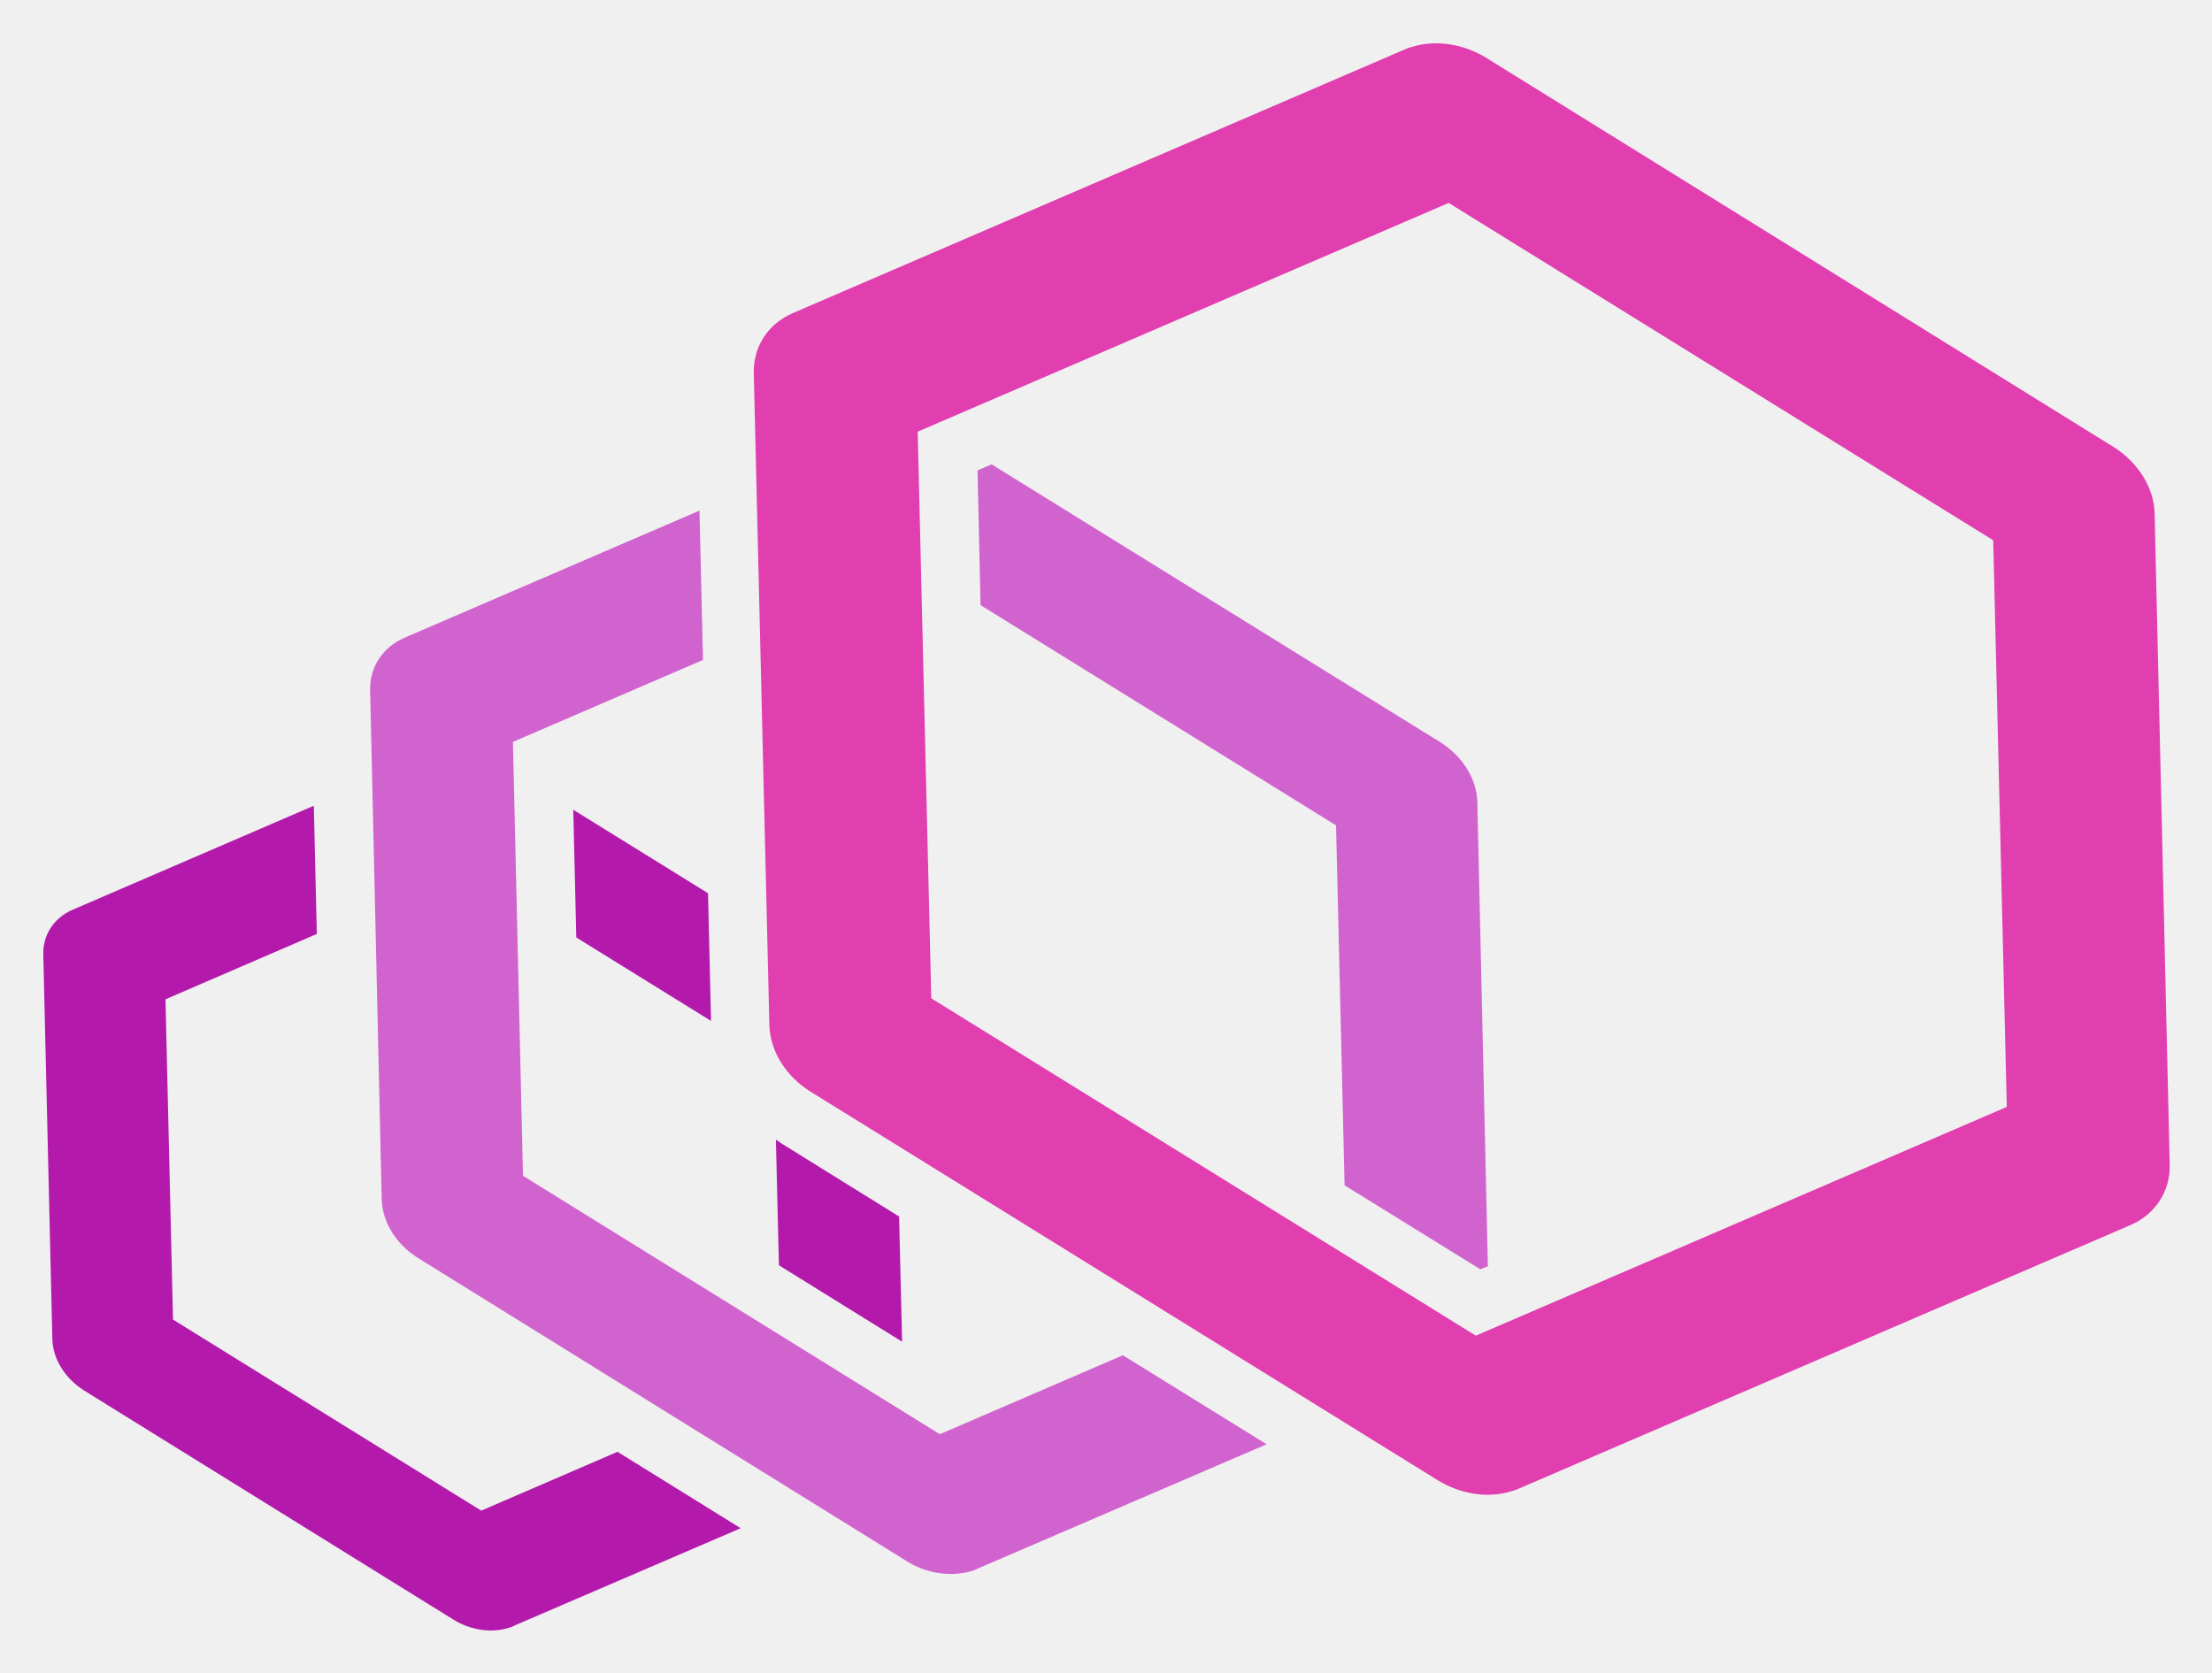
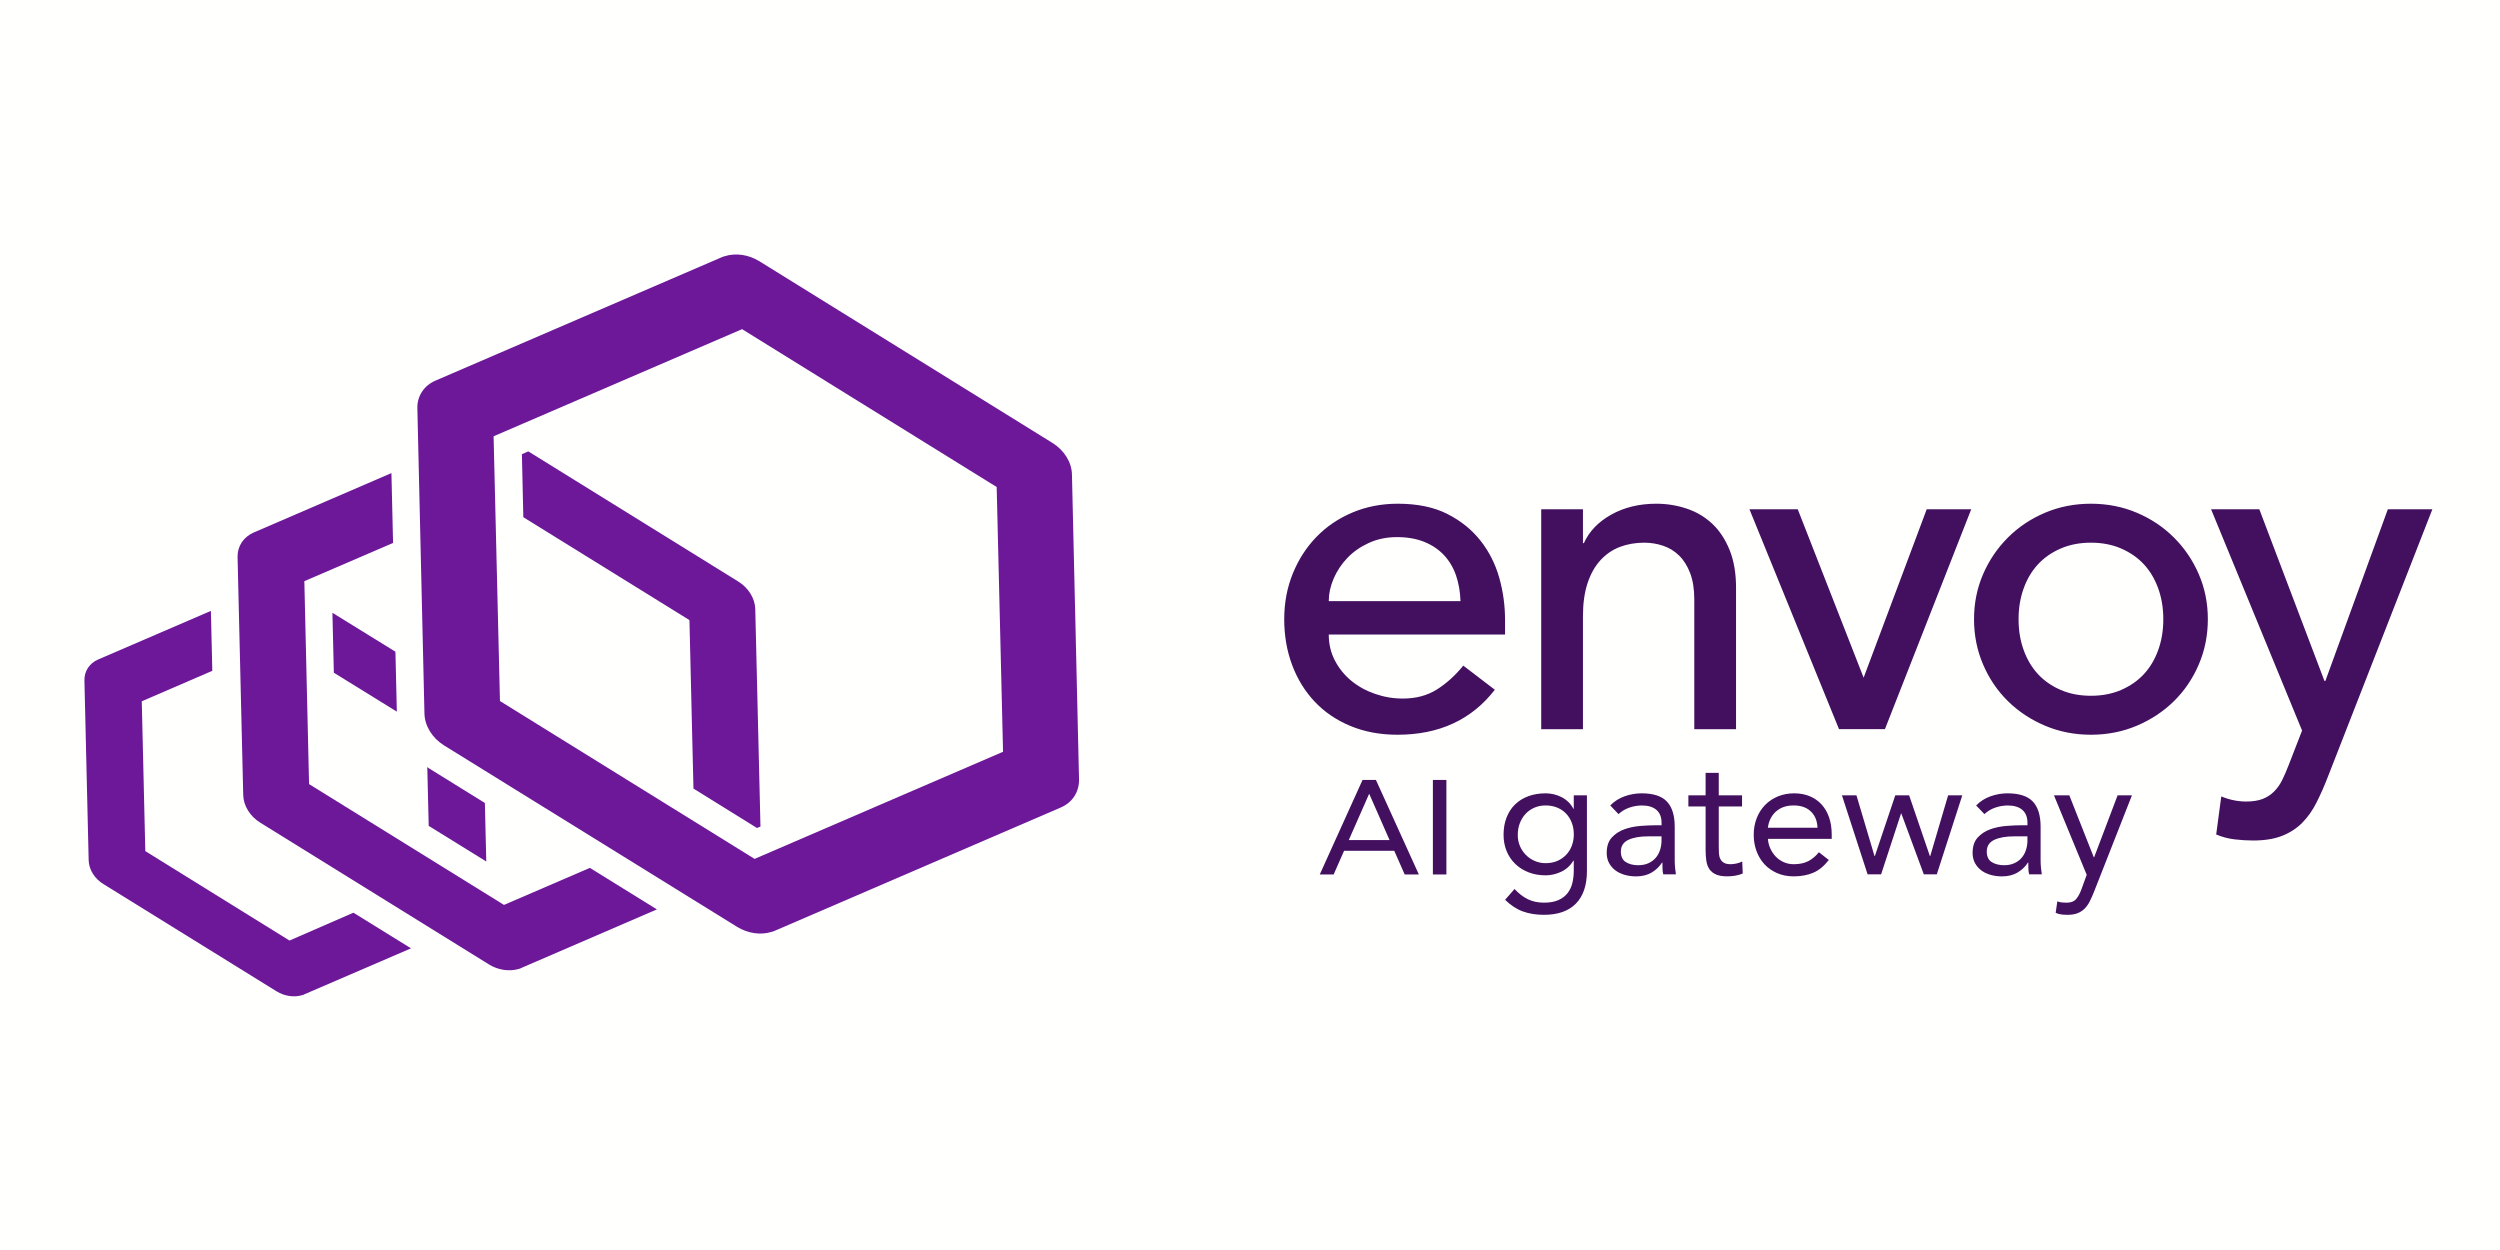
- <svg xmlns="http://www.w3.org/2000/svg" role="img" viewBox="-4.21 49.54 439.92 332.67">
-   <style>svg {enable-background:new 0 0 432 432}</style>
-   <path fill="#b31aab" d="M109.8 210.6l.6 25.4 26.8 16.6-.6-25.4zm65.4 105.8l-.6-24.9-23.5-14.6c-.3-.2-.7-.5-1-.7l.6 25 24.5 15.2zM91.5 350l-61.3-38-1.5-63.7 30.1-13-.6-25.5-48 20.7c-3.7 1.6-5.9 5-5.8 8.9l1.8 76.5c.1 3.9 2.5 7.8 6.3 10.2L86 371.7c3.4 2.1 7.6 2.7 11 1.6.4-.1.7-.2 1-.4l45.1-19.4-24.5-15.2L91.5 350z" />
-   <path fill="#d163ce" d="M289.6 209.1c-.1-4.6-2.9-9.1-7.3-11.9L193 141.9l-2.8 1.2.6 26.8 70.7 43.8 1.7 71.6 27 16.7 1.5-.6-2.1-92.3zM182.7 334.8l-82.9-51.4-2-86.3 37.8-16.3-.7-29.7-58.7 25.3c-4.3 1.9-6.9 5.8-6.8 10.4L71.7 288c.1 4.6 2.9 9.1 7.3 11.8l97.2 60.3c4 2.5 8.8 3.1 12.9 1.9.4-.1.8-.3 1.2-.5l57.4-24.7-28.6-17.7-36.4 15.7z" />
-   <path fill="#e13eaf" d="M415.9 138.3L291.3 61c-4.6-2.8-10.1-3.6-14.8-2.1-.5.1-.9.3-1.4.5l-121.6 52.4c-4.9 2.1-7.9 6.6-7.8 11.9l3.1 129.6c.1 5.3 3.3 10.4 8.4 13.5L281.8 344c4.6 2.8 10.1 3.6 14.7 2.1.5-.1.9-.3 1.4-.5l121.6-52.4c4.9-2.1 7.9-6.7 7.8-11.9l-3-129.6c-.1-5.1-3.3-10.3-8.4-13.4zM289.3 315.2L181 248.1l-2.7-112.7 105.6-45.5L392.2 157l2.7 112.7-105.6 45.5z" />
+ <svg xmlns="http://www.w3.org/2000/svg" width="1280" height="640" preserveAspectRatio="xMidYMid meet" version="1.0" viewBox="0 0 960 480" zoomAndPan="magnify">
+   <rect width="1152" height="576" x="-96" y="-48" fill="#fff" fill-opacity="1" />
+   <rect width="1152" height="576" x="-96" y="-48" fill="#fffffe" fill-opacity="1" />
+   <path fill="#6c1899" fill-opacity="1" fill-rule="nonzero" d="M 127.652 235.309 L 128.195 258.324 L 152.387 273.273 L 151.844 250.258 Z M 186.73 330.812 L 186.188 308.344 L 164.984 295.203 C 164.711 295.023 164.348 294.75 164.078 294.57 L 164.621 317.133 Z M 111.16 361.168 L 55.797 326.828 L 54.438 269.289 L 81.527 257.598 L 80.984 234.582 L 37.672 253.25 C 34.32 254.699 32.328 257.781 32.418 261.312 L 34.047 330.359 C 34.141 333.895 36.312 337.43 39.758 339.512 L 106.176 380.652 C 109.258 382.555 112.973 383.098 116.145 382.102 C 116.504 382.008 116.777 381.918 117.051 381.738 L 157.824 364.16 L 135.715 350.477 Z M 290.027 233.949 C 289.938 229.781 287.398 225.703 283.414 223.258 L 202.859 173.328 L 200.414 174.418 L 200.957 198.609 L 264.746 238.117 L 266.289 302.816 L 290.664 317.945 L 292.02 317.402 Z M 290.027 233.949" />
+   <path fill="#6c1899" fill-opacity="1" fill-rule="nonzero" d="M 193.527 347.488 L 118.68 301.094 L 116.867 223.168 L 150.938 208.488 L 150.305 181.668 L 97.387 204.5 C 93.488 206.223 91.133 209.758 91.227 213.926 L 93.398 305.262 C 93.488 309.43 96.027 313.508 100.016 315.953 L 187.727 370.32 C 191.352 372.586 195.699 373.129 199.324 372.043 C 199.688 371.953 200.051 371.77 200.414 371.59 L 252.242 349.207 L 226.508 333.262 Z M 193.527 347.488" />
+   <path fill="#6c1899" fill-opacity="1" fill-rule="nonzero" d="M 404.109 170.066 L 291.566 100.297 C 287.398 97.758 282.508 97.035 278.25 98.395 C 277.797 98.484 277.434 98.664 276.98 98.848 L 167.25 146.145 C 162.809 148.051 160.09 152.125 160.27 156.93 L 162.988 274 C 163.082 278.711 165.98 283.422 170.512 286.234 L 283.051 355.914 C 287.219 358.449 292.113 359.176 296.371 357.816 C 296.824 357.727 297.188 357.543 297.641 357.363 L 407.371 310.062 C 411.812 308.16 414.438 304.082 414.348 299.281 L 411.629 182.211 C 411.539 177.496 408.641 172.875 404.109 170.066 Z M 289.758 329.816 L 191.984 269.199 L 189.539 167.531 L 284.953 126.395 L 382.723 187.012 L 385.172 288.68 Z M 289.758 329.816" />
+   <path fill="#43105f" fill-opacity="1" fill-rule="evenodd" d="M 560.832 230.836 C 560.711 227.273 560.148 224.008 559.137 221.035 C 558.129 218.07 556.617 215.488 554.598 213.289 C 552.574 211.094 550.055 209.367 547.027 208.125 C 543.996 206.879 540.465 206.25 536.426 206.25 C 532.508 206.25 528.918 206.992 525.652 208.477 C 522.383 209.965 519.621 211.895 517.367 214.27 C 515.137 216.594 513.387 219.238 512.109 222.195 C 510.863 225.105 510.242 227.984 510.242 230.836 Z M 510.242 243.66 C 510.242 247.344 511.043 250.699 512.645 253.727 C 514.227 256.738 516.336 259.32 518.969 261.477 C 521.578 263.613 524.609 265.277 528.055 266.461 C 531.516 267.66 535.078 268.254 538.742 268.242 C 543.73 268.242 548.062 267.086 551.75 264.77 C 555.426 262.457 558.812 259.398 561.902 255.598 L 574.016 264.859 C 565.105 276.379 552.637 282.141 536.605 282.141 C 529.953 282.141 523.926 281.008 518.523 278.754 C 513.121 276.5 508.547 273.383 504.809 269.402 C 501.07 265.426 498.184 260.734 496.168 255.332 C 494.148 249.926 493.141 244.078 493.141 237.781 C 493.141 231.488 494.238 225.641 496.438 220.234 C 498.633 214.836 501.66 210.145 505.52 206.164 C 509.379 202.184 513.98 199.066 519.328 196.809 C 524.668 194.555 530.488 193.426 536.785 193.426 C 544.266 193.426 550.59 194.734 555.754 197.348 C 560.922 199.957 565.164 203.371 568.492 207.59 C 571.816 211.805 574.223 216.559 575.707 221.84 C 577.191 227.109 577.934 232.484 577.934 237.961 L 577.934 243.66 Z M 591.824 195.562 L 607.855 195.562 L 607.855 208.566 L 608.211 208.566 C 610.23 204.055 613.734 200.402 618.723 197.613 C 623.711 194.824 629.469 193.426 636 193.426 C 640.039 193.426 643.93 194.051 647.668 195.297 C 651.41 196.547 654.676 198.477 657.465 201.086 C 660.254 203.699 662.48 207.055 664.148 211.152 C 665.809 215.246 666.641 220.09 666.641 225.668 L 666.641 280.004 L 650.605 280.004 L 650.605 230.125 C 650.605 226.203 650.074 222.848 649.008 220.059 C 647.938 217.27 646.512 215.012 644.727 213.289 C 642.969 211.57 640.918 210.324 638.582 209.547 C 636.242 208.77 633.84 208.383 631.371 208.391 C 628.043 208.391 624.957 208.926 622.105 209.992 C 619.254 211.062 616.762 212.754 614.621 215.07 C 612.484 217.387 610.82 220.324 609.637 223.887 C 608.449 227.453 607.855 231.668 607.855 236.535 L 607.855 280.004 L 591.824 280.004 L 591.824 195.562 M 671.793 195.562 L 690.336 195.562 L 715.633 260.23 L 739.855 195.562 L 756.949 195.562 L 723.816 279.992 L 706.18 279.992 L 671.793 195.562 M 775.129 237.781 C 775.129 242.059 775.781 246.008 777.09 249.629 C 778.395 253.254 780.234 256.34 782.613 258.895 C 784.984 261.445 787.895 263.465 791.34 264.949 C 794.785 266.438 798.645 267.176 802.918 267.176 C 807.195 267.176 811.051 266.438 814.496 264.949 C 817.941 263.465 820.848 261.445 823.227 258.895 C 825.602 256.34 827.441 253.254 828.75 249.629 C 830.055 246.008 830.711 242.059 830.711 237.781 C 830.711 233.508 830.055 229.559 828.75 225.938 C 827.441 222.316 825.602 219.227 823.227 216.672 C 820.848 214.121 817.941 212.105 814.496 210.617 C 811.051 209.133 807.195 208.391 802.918 208.391 C 798.645 208.391 794.785 209.133 791.34 210.617 C 787.895 212.105 784.984 214.121 782.613 216.672 C 780.234 219.227 778.395 222.316 777.09 225.938 C 775.781 229.559 775.129 233.508 775.129 237.781 Z M 758.027 237.781 C 758.027 231.609 759.188 225.848 761.5 220.504 C 763.816 215.16 766.992 210.469 771.031 206.43 C 775.066 202.395 779.82 199.215 785.285 196.898 C 790.746 194.582 796.621 193.426 802.918 193.426 C 809.211 193.426 815.09 194.582 820.555 196.898 C 826.016 199.215 830.77 202.395 834.809 206.43 C 838.883 210.512 842.062 215.203 844.34 220.504 C 846.652 225.848 847.812 231.609 847.812 237.781 C 847.812 243.957 846.652 249.75 844.34 255.152 C 842.02 260.559 838.844 265.246 834.809 269.227 C 830.77 273.203 826.016 276.348 820.555 278.668 C 815.09 280.98 809.211 282.141 802.918 282.141 C 796.621 282.141 790.746 280.98 785.285 278.668 C 779.82 276.348 775.066 273.203 771.031 269.227 C 766.992 265.246 763.816 260.559 761.5 255.152 C 759.188 249.75 758.027 243.957 758.027 237.781 Z M 849.055 195.562 L 867.582 195.562 L 892.586 261.477 L 892.945 261.477 L 916.93 195.562 L 934.027 195.562 L 893.949 298.172 C 892.637 301.602 891.16 304.957 889.512 308.238 C 887.977 311.262 886.141 313.848 884.016 315.988 C 881.883 318.125 879.312 319.785 876.293 320.973 C 873.277 322.16 869.582 322.754 865.207 322.754 C 862.84 322.754 860.445 322.605 858.023 322.309 C 855.598 322.016 853.266 321.391 851.016 320.441 L 852.965 305.832 C 856.148 307.137 859.336 307.789 862.523 307.789 C 865 307.789 867.094 307.461 868.805 306.812 C 870.488 306.18 871.961 305.23 873.23 303.961 C 874.5 302.672 875.531 301.219 876.328 299.598 C 877.152 297.934 877.98 296.035 878.809 293.895 L 883.996 280.535 L 849.055 195.562" />
+   <path fill="#43105f" fill-opacity="1" fill-rule="nonzero" d="M 609.387 334.379 C 609.387 339.91 607.973 344.105 605.145 346.984 C 602.312 349.855 598.223 351.293 592.859 351.293 C 589.875 351.293 587.188 350.859 584.789 349.996 C 582.395 349.133 580.113 347.637 577.953 345.523 L 581.582 341.371 C 583.184 343.098 584.875 344.41 586.668 345.293 C 588.461 346.176 590.523 346.621 592.859 346.621 C 595.199 346.621 596.977 346.285 598.465 345.621 C 599.953 344.949 601.133 344.039 601.996 342.902 C 602.859 341.754 603.465 340.449 603.809 338.98 C 604.148 337.512 604.328 335.977 604.328 334.379 L 604.328 330.492 L 604.195 330.492 C 602.984 332.434 601.41 333.863 599.469 334.766 C 597.523 335.676 595.535 336.129 593.504 336.129 C 591.129 336.129 588.945 335.742 586.957 334.965 C 584.969 334.188 583.262 333.105 581.84 331.723 C 580.418 330.34 579.309 328.699 578.531 326.797 C 577.754 324.891 577.367 322.824 577.367 320.57 C 577.367 318.105 577.754 315.879 578.531 313.898 C 579.309 311.91 580.402 310.234 581.809 308.879 C 583.211 307.516 584.91 306.469 586.891 305.738 C 588.883 305.004 591.082 304.637 593.504 304.637 C 594.539 304.637 595.582 304.754 596.613 304.992 C 597.648 305.23 598.656 305.598 599.633 306.094 C 600.605 306.586 601.477 307.219 602.254 307.969 C 603.031 308.727 603.684 309.602 604.195 310.59 L 604.328 310.59 L 604.328 305.406 L 609.379 305.406 L 609.379 334.379 Z M 582.816 320.578 C 582.816 322.133 583.098 323.566 583.656 324.887 C 584.219 326.203 584.988 327.348 585.957 328.316 C 586.934 329.293 588.066 330.055 589.363 330.617 C 590.66 331.176 592.043 331.457 593.512 331.457 C 595.238 331.457 596.773 331.156 598.117 330.551 C 599.453 329.945 600.586 329.133 601.523 328.121 C 602.449 327.105 603.156 325.938 603.629 324.621 C 604.105 323.305 604.34 321.906 604.34 320.438 C 604.34 318.797 604.086 317.297 603.562 315.934 C 603.043 314.57 602.312 313.398 601.363 312.402 C 600.414 311.406 599.27 310.645 597.934 310.105 C 596.594 309.562 595.125 309.293 593.523 309.293 C 591.926 309.293 590.469 309.582 589.152 310.168 C 587.836 310.75 586.707 311.551 585.777 312.566 C 584.852 313.582 584.125 314.773 583.605 316.129 C 583.086 317.496 582.828 318.969 582.828 320.57 Z M 582.816 320.578" />
+   <path fill="#43105f" fill-opacity="1" fill-rule="nonzero" d="M 618.332 309.301 C 619.887 307.699 621.738 306.527 623.871 305.77 C 626.012 305.012 628.18 304.637 630.387 304.637 C 634.879 304.637 638.121 305.695 640.109 307.812 C 642.098 309.926 643.094 313.148 643.094 317.469 L 643.094 330.496 C 643.094 331.359 643.133 332.258 643.227 333.184 C 643.309 334.113 643.422 334.969 643.547 335.746 L 638.688 335.746 C 638.516 335.055 638.418 334.293 638.398 333.449 C 638.375 332.605 638.363 331.859 638.363 331.215 L 638.23 331.215 C 637.238 332.77 635.906 334.047 634.246 335.043 C 632.582 336.035 630.586 336.531 628.254 336.531 C 626.699 336.531 625.234 336.34 623.879 335.945 C 622.516 335.555 621.328 334.984 620.316 334.227 C 619.301 333.469 618.492 332.531 617.883 331.406 C 617.277 330.281 616.977 328.988 616.977 327.52 C 616.977 325.016 617.621 323.047 618.918 321.625 C 620.215 320.203 621.824 319.141 623.746 318.449 C 625.672 317.758 627.746 317.328 629.973 317.152 C 632.199 316.98 634.238 316.895 636.098 316.895 L 638.039 316.895 L 638.039 315.984 C 638.039 313.777 637.383 312.121 636.066 310.992 C 634.746 309.867 632.895 309.305 630.523 309.305 C 628.887 309.305 627.27 309.578 625.695 310.117 C 624.117 310.656 622.727 311.488 621.516 312.613 L 618.34 309.305 Z M 632.977 321.156 C 629.734 321.156 627.164 321.609 625.262 322.52 C 623.359 323.43 622.41 324.918 622.41 326.992 C 622.41 328.898 623.047 330.246 624.32 331.043 C 625.59 331.84 627.18 332.242 629.082 332.242 C 630.551 332.242 631.836 331.992 632.938 331.5 C 634.035 331.004 634.957 330.344 635.688 329.523 C 636.426 328.699 636.988 327.738 637.375 326.637 C 637.766 325.535 637.98 324.359 638.02 323.105 L 638.02 321.164 L 632.969 321.164 Z M 632.977 321.156" />
+   <path fill="#43105f" fill-opacity="1" fill-rule="nonzero" d="M 668.949 309.688 L 660.004 309.688 L 660.004 324.852 C 660.004 325.848 660.023 326.762 660.066 327.605 C 660.109 328.449 660.285 329.18 660.59 329.805 C 660.891 330.43 661.348 330.934 661.953 331.293 C 662.559 331.664 663.422 331.848 664.547 331.848 C 665.277 331.848 666.035 331.762 666.812 331.59 C 667.59 331.418 668.328 331.156 669.02 330.812 L 669.211 335.418 C 668.348 335.805 667.387 336.09 666.324 336.262 C 665.266 336.434 664.266 336.52 663.309 336.52 C 661.496 336.52 660.047 336.281 658.969 335.805 C 657.887 335.332 657.043 334.66 656.438 333.797 C 655.832 332.934 655.438 331.867 655.238 330.59 C 655.047 329.316 654.949 327.902 654.949 326.348 L 654.949 309.688 L 648.336 309.688 L 648.336 305.414 L 654.949 305.414 L 654.949 296.793 L 660.004 296.793 L 660.004 305.414 L 668.945 305.414 L 668.945 309.688 Z M 668.949 309.688" />
+   <path fill="#43105f" fill-opacity="1" fill-rule="nonzero" d="M 702.258 330.234 C 700.445 332.566 698.457 334.199 696.297 335.129 C 694.137 336.059 691.633 336.523 688.781 336.523 C 686.402 336.523 684.27 336.102 682.367 335.258 C 680.461 334.418 678.855 333.285 677.535 331.855 C 676.219 330.426 675.207 328.746 674.492 326.801 C 673.781 324.859 673.426 322.785 673.426 320.578 C 673.426 318.246 673.816 316.098 674.594 314.129 C 675.371 312.164 676.449 310.48 677.832 309.074 C 679.215 307.672 680.855 306.578 682.762 305.801 C 684.664 305.023 686.734 304.637 688.984 304.637 C 691.102 304.637 693.051 304.992 694.82 305.703 C 696.594 306.414 698.113 307.457 699.395 308.812 C 700.664 310.176 701.652 311.836 702.344 313.805 C 703.035 315.773 703.379 318.008 703.379 320.512 L 703.379 322.133 L 678.879 322.133 C 678.965 323.43 679.281 324.668 679.824 325.859 C 680.363 327.051 681.062 328.086 681.93 328.969 C 682.793 329.859 683.809 330.555 684.973 331.078 C 686.141 331.598 687.418 331.855 688.793 331.855 C 691 331.855 692.859 331.465 694.367 330.688 C 695.875 329.91 697.238 328.766 698.449 327.258 L 702.27 330.238 Z M 697.918 317.852 C 697.832 315.254 696.988 313.188 695.387 311.625 C 693.789 310.07 691.586 309.293 688.773 309.293 C 685.961 309.293 683.695 310.07 681.969 311.625 C 680.246 313.18 679.203 315.254 678.859 317.852 Z M 697.918 317.852" />
+   <path fill="#43105f" fill-opacity="1" fill-rule="nonzero" d="M 743.738 335.742 L 738.742 335.742 L 730.121 312.41 L 729.988 312.41 L 722.344 335.742 L 717.156 335.742 L 707.305 305.406 L 712.875 305.406 L 719.812 328.738 L 719.945 328.738 L 727.789 305.406 L 733.105 305.406 L 741.074 328.738 L 741.207 328.738 L 748.078 305.406 L 753.52 305.406 L 743.73 335.742 Z M 743.738 335.742" />
+   <path fill="#43105f" fill-opacity="1" fill-rule="nonzero" d="M 758.836 309.301 C 760.391 307.699 762.238 306.527 764.375 305.77 C 766.516 305.012 768.684 304.637 770.891 304.637 C 775.383 304.637 778.621 305.695 780.613 307.812 C 782.602 309.926 783.594 313.148 783.594 317.469 L 783.594 330.496 C 783.594 331.359 783.637 332.258 783.727 333.184 C 783.812 334.113 783.918 334.969 784.051 335.746 L 779.188 335.746 C 779.016 335.055 778.918 334.293 778.898 333.449 C 778.871 332.605 778.867 331.859 778.867 331.215 L 778.734 331.215 C 777.738 332.77 776.41 334.047 774.75 335.043 C 773.082 336.035 771.086 336.531 768.754 336.531 C 767.199 336.531 765.738 336.34 764.383 335.945 C 763.016 335.555 761.832 334.984 760.816 334.227 C 759.805 333.469 758.992 332.531 758.387 331.406 C 757.781 330.281 757.477 328.988 757.477 327.52 C 757.477 325.016 758.125 323.047 759.422 321.625 C 760.719 320.203 762.324 319.141 764.25 318.449 C 766.172 317.758 768.246 317.328 770.473 317.152 C 772.699 316.98 774.742 316.895 776.602 316.895 L 778.543 316.895 L 778.543 315.984 C 778.543 313.777 777.883 312.121 776.566 310.992 C 775.25 309.867 773.406 309.305 771.027 309.305 C 769.387 309.305 767.773 309.578 766.199 310.117 C 764.617 310.656 763.227 311.488 762.016 312.613 L 758.84 309.305 Z M 773.484 321.156 C 770.242 321.156 767.676 321.609 765.77 322.52 C 763.867 323.43 762.918 324.918 762.918 326.992 C 762.918 328.898 763.559 330.246 764.828 331.043 C 766.102 331.84 767.688 332.242 769.59 332.242 C 771.059 332.242 772.344 331.992 773.445 331.5 C 774.543 331.004 775.469 330.344 776.199 329.523 C 776.938 328.699 777.496 327.738 777.883 326.637 C 778.273 325.535 778.492 324.359 778.531 323.105 L 778.531 321.164 L 773.473 321.164 Z M 773.484 321.156" />
+   <path fill="#43105f" fill-opacity="1" fill-rule="nonzero" d="M 804.008 342.676 C 803.488 343.973 802.961 345.148 802.422 346.207 C 801.883 347.27 801.234 348.172 800.477 348.93 C 799.719 349.684 798.812 350.266 797.758 350.68 C 796.695 351.09 795.414 351.293 793.902 351.293 C 793.168 351.293 792.402 351.246 791.605 351.16 C 790.809 351.074 790.059 350.859 789.371 350.516 L 790.02 346.109 C 790.539 346.324 791.078 346.465 791.637 346.531 C 792.199 346.598 792.852 346.629 793.582 346.629 C 795.223 346.629 796.434 346.176 797.211 345.266 C 797.988 344.355 798.66 343.152 799.219 341.637 L 801.297 335.93 L 788.719 305.406 L 794.617 305.406 L 804.016 329.191 L 804.148 329.191 L 813.16 305.406 L 818.664 305.406 L 804.016 342.672 Z M 804.008 342.676" />
+   <g fill="#43105f" fill-opacity="1">
+     <g>
+       <g>
+         <path d="M 28.562 -9.078 L 9.281 -9.078 L 5.281 0 L -0.047 0 L 16.375 -36.297 L 21.516 -36.297 L 38 0 L 32.562 0 Z M 26.75 -13.219 L 18.922 -31 L 11.094 -13.219 Z M 26.75 -13.219" transform="translate(506.8397, 335.7941)" />
+       </g>
+     </g>
+   </g>
+   <g fill="#43105f" fill-opacity="1">
+     <g>
+       <g>
+         <path d="M 5.438 -36.297 L 10.625 -36.297 L 10.625 0 L 5.438 0 Z M 5.438 -36.297" transform="translate(544.7892, 335.7941)" />
+       </g>
+     </g>
+   </g>
</svg>
